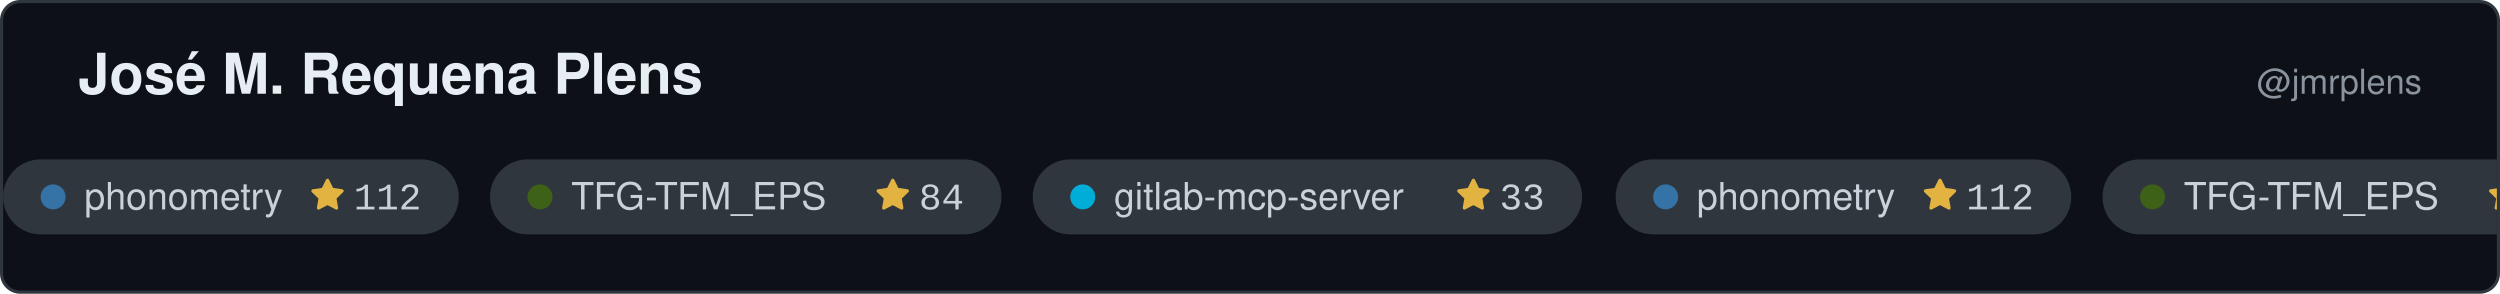
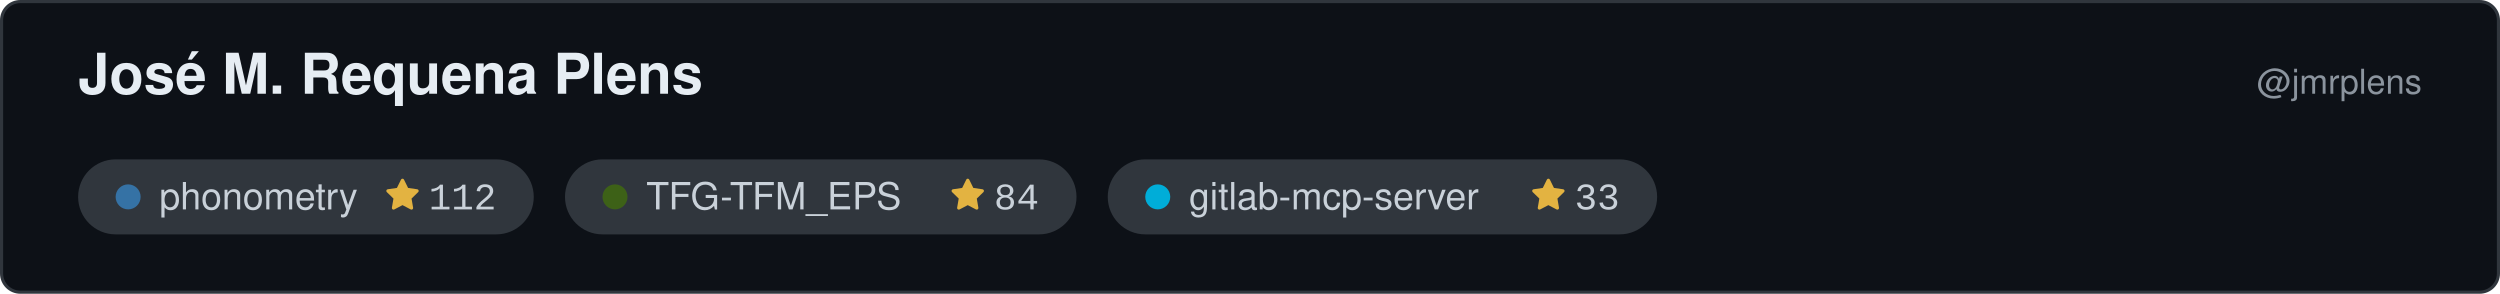
<svg xmlns="http://www.w3.org/2000/svg" width="800" height="94" viewBox="0 0 800 94" role="img" aria-labelledby="ghcTitle ghcDesc">
  <style>
.bg{fill:#0d1117;stroke:#30363d}
.panel{fill:#161b22}
.t,.v,.big{fill:#e6edf3}
.d,.l,.h,.s{fill:#8b949e}
.n,.c{fill:#c9d1d9}
.star,.pill-v{fill:#e3b341}
.on-accent{fill:#0d1117}
.line{stroke:#58a6ff}
.area{fill:#58a6ff}
.axis,.edge{stroke:#30363d}
.track{fill:#30363d}
.ok{fill:#3fb950}
.fg{fill:#e6edf3}
.h0{fill:#151b23}.h1{fill:#033a16}.h2{fill:#196c2e}.h3{fill:#2ea043}.h4{fill:#56d364}
text{font-family:-apple-system,BlinkMacSystemFont,'Segoe UI',Helvetica,Arial,sans-serif}
.mono{font-family:ui-monospace,SFMono-Regular,'SF Mono',Menlo,Consolas,'Liberation Mono',monospace}
.t{font-size:18px;font-weight:600}
.d{font-size:11px}
.v{font-size:16px;font-weight:600}
.big{font-size:24px;font-weight:700}
.l{font-size:11px}
.h{font-size:10px;font-weight:600;letter-spacing:0.08em}
.n{font-size:12px}
.s{font-size:11px}
.c{font-size:12px}
.line{fill:none;stroke-width:2;stroke-linecap:round;stroke-linejoin:round}
.area{fill-opacity:0.14;stroke:none}
.axis{stroke-width:1}
.edge{fill:none;stroke-width:1}
- .m0{animation:m0 3.69s linear 1}
- @keyframes m0{0%{transform:translateX(0px)}100%{transform:translateX(-516px)}}
+ .m0{animation:m0 5.36s linear 1}
+ @keyframes m0{0%{transform:translateX(0px)}100%{transform:translateX(-750px)}}
@media (prefers-reduced-motion:reduce){.m0{animation:none}}
</style>
  <rect class="bg" x="0.5" y="0.5" width="799" height="93" rx="6" />
  <text class="t" x="25" y="30" text-anchor="start">José M. Requena Plens</text>
  <text class="s" x="775" y="30" text-anchor="end">@jmrplens</text>
-   <svg x="1" y="46" width="798" height="34">
+   <svg x="25" y="46" width="750" height="34">
    <g class="m0">
      <rect class="track" x="0" y="5" width="145.8" height="24" rx="12" />
      <circle cx="16" cy="17" r="4" fill="#3572a5" />
      <text class="n" x="26" y="21" text-anchor="start">phonometry</text>
      <path class="star" transform="translate(98.2 11) scale(0.7)" d="M8 .25a.75.75 0 0 1 .673.418l1.882 3.815 4.21.612a.75.75 0 0 1 .416 1.279l-3.046 2.97.719 4.192a.75.75 0 0 1-1.088.791L8 12.347l-3.766 1.98a.75.75 0 0 1-1.088-.79l.72-4.194L.818 6.374a.75.75 0 0 1 .416-1.28l4.21-.611L7.327.668A.75.75 0 0 1 8 .25Z" />
      <text class="c mono" x="112.2" y="21" text-anchor="start">112</text>
      <rect class="track" x="155.8" y="5" width="163.68" height="24" rx="12" />
      <circle cx="171.8" cy="17" r="4" fill="#3d6117" />
      <text class="n" x="181.8" y="21" text-anchor="start">TFG-TFM_EPS</text>
      <path class="star" transform="translate(279.08 11) scale(0.7)" d="M8 .25a.75.75 0 0 1 .673.418l1.882 3.815 4.21.612a.75.75 0 0 1 .416 1.279l-3.046 2.97.719 4.192a.75.75 0 0 1-1.088.791L8 12.347l-3.766 1.98a.75.75 0 0 1-1.088-.79l.72-4.194L.818 6.374a.75.75 0 0 1 .416-1.28l4.21-.611L7.327.668A.75.75 0 0 1 8 .25Z" />
      <text class="c mono" x="293.08" y="21" text-anchor="start">84</text>
      <rect class="track" x="329.48" y="5" width="175.8" height="24" rx="12" />
      <circle cx="345.48" cy="17" r="4" fill="#00add8" />
      <text class="n" x="355.48" y="21" text-anchor="start">gitlab-mcp-server</text>
      <path class="star" transform="translate(464.88 11) scale(0.7)" d="M8 .25a.75.75 0 0 1 .673.418l1.882 3.815 4.21.612a.75.75 0 0 1 .416 1.279l-3.046 2.97.719 4.192a.75.75 0 0 1-1.088.791L8 12.347l-3.766 1.98a.75.75 0 0 1-1.088-.79l.72-4.194L.818 6.374a.75.75 0 0 1 .416-1.28l4.21-.611L7.327.668A.75.75 0 0 1 8 .25Z" />
      <text class="c mono" x="478.88" y="21" text-anchor="start">33</text>
-       <rect class="track" x="516" y="5" width="145.8" height="24" rx="12" />
-       <circle cx="532" cy="17" r="4" fill="#3572a5" />
-       <text class="n" x="542" y="21" text-anchor="start">phonometry</text>
-       <path class="star" transform="translate(614.2 11) scale(0.7)" d="M8 .25a.75.75 0 0 1 .673.418l1.882 3.815 4.21.612a.75.75 0 0 1 .416 1.279l-3.046 2.97.719 4.192a.75.75 0 0 1-1.088.791L8 12.347l-3.766 1.98a.75.75 0 0 1-1.088-.79l.72-4.194L.818 6.374a.75.75 0 0 1 .416-1.28l4.21-.611L7.327.668A.75.75 0 0 1 8 .25Z" />
-       <text class="c mono" x="628.2" y="21" text-anchor="start">112</text>
-       <rect class="track" x="671.8" y="5" width="163.68" height="24" rx="12" />
-       <circle cx="687.8" cy="17" r="4" fill="#3d6117" />
-       <text class="n" x="697.8" y="21" text-anchor="start">TFG-TFM_EPS</text>
-       <path class="star" transform="translate(795.08 11) scale(0.7)" d="M8 .25a.75.75 0 0 1 .673.418l1.882 3.815 4.21.612a.75.75 0 0 1 .416 1.279l-3.046 2.97.719 4.192a.75.75 0 0 1-1.088.791L8 12.347l-3.766 1.98a.75.75 0 0 1-1.088-.79l.72-4.194L.818 6.374a.75.75 0 0 1 .416-1.28l4.21-.611L7.327.668A.75.75 0 0 1 8 .25Z" />
-       <text class="c mono" x="809.08" y="21" text-anchor="start">84</text>
-       <rect class="track" x="845.48" y="5" width="175.8" height="24" rx="12" />
-       <circle cx="861.48" cy="17" r="4" fill="#00add8" />
-       <text class="n" x="871.48" y="21" text-anchor="start">gitlab-mcp-server</text>
-       <path class="star" transform="translate(980.88 11) scale(0.7)" d="M8 .25a.75.75 0 0 1 .673.418l1.882 3.815 4.21.612a.75.75 0 0 1 .416 1.279l-3.046 2.97.719 4.192a.75.75 0 0 1-1.088.791L8 12.347l-3.766 1.98a.75.75 0 0 1-1.088-.79l.72-4.194L.818 6.374a.75.75 0 0 1 .416-1.28l4.21-.611L7.327.668A.75.75 0 0 1 8 .25Z" />
-       <text class="c mono" x="994.88" y="21" text-anchor="start">33</text>
-       <rect class="track" x="1032" y="5" width="145.8" height="24" rx="12" />
-       <circle cx="1048" cy="17" r="4" fill="#3572a5" />
-       <text class="n" x="1058" y="21" text-anchor="start">phonometry</text>
-       <path class="star" transform="translate(1130.2 11) scale(0.7)" d="M8 .25a.75.75 0 0 1 .673.418l1.882 3.815 4.21.612a.75.75 0 0 1 .416 1.279l-3.046 2.97.719 4.192a.75.75 0 0 1-1.088.791L8 12.347l-3.766 1.98a.75.75 0 0 1-1.088-.79l.72-4.194L.818 6.374a.75.75 0 0 1 .416-1.28l4.21-.611L7.327.668A.75.75 0 0 1 8 .25Z" />
-       <text class="c mono" x="1144.2" y="21" text-anchor="start">112</text>
-       <rect class="track" x="1187.8" y="5" width="163.68" height="24" rx="12" />
-       <circle cx="1203.8" cy="17" r="4" fill="#3d6117" />
-       <text class="n" x="1213.8" y="21" text-anchor="start">TFG-TFM_EPS</text>
-       <path class="star" transform="translate(1311.08 11) scale(0.7)" d="M8 .25a.75.75 0 0 1 .673.418l1.882 3.815 4.21.612a.75.75 0 0 1 .416 1.279l-3.046 2.97.719 4.192a.75.75 0 0 1-1.088.791L8 12.347l-3.766 1.98a.75.75 0 0 1-1.088-.79l.72-4.194L.818 6.374a.75.75 0 0 1 .416-1.28l4.21-.611L7.327.668A.75.75 0 0 1 8 .25Z" />
-       <text class="c mono" x="1325.08" y="21" text-anchor="start">84</text>
-       <rect class="track" x="1361.48" y="5" width="175.8" height="24" rx="12" />
-       <circle cx="1377.48" cy="17" r="4" fill="#00add8" />
-       <text class="n" x="1387.48" y="21" text-anchor="start">gitlab-mcp-server</text>
-       <path class="star" transform="translate(1496.88 11) scale(0.7)" d="M8 .25a.75.75 0 0 1 .673.418l1.882 3.815 4.21.612a.75.75 0 0 1 .416 1.279l-3.046 2.97.719 4.192a.75.75 0 0 1-1.088.791L8 12.347l-3.766 1.98a.75.75 0 0 1-1.088-.79l.72-4.194L.818 6.374a.75.75 0 0 1 .416-1.28l4.21-.611L7.327.668A.75.75 0 0 1 8 .25Z" />
-       <text class="c mono" x="1510.88" y="21" text-anchor="start">33</text>
+       <rect class="track" x="750" y="5" width="145.8" height="24" rx="12" />
+       <circle cx="766" cy="17" r="4" fill="#3572a5" />
+       <text class="n" x="776" y="21" text-anchor="start">phonometry</text>
+       <path class="star" transform="translate(848.2 11) scale(0.7)" d="M8 .25a.75.75 0 0 1 .673.418l1.882 3.815 4.21.612a.75.75 0 0 1 .416 1.279l-3.046 2.97.719 4.192a.75.75 0 0 1-1.088.791L8 12.347l-3.766 1.98a.75.75 0 0 1-1.088-.79l.72-4.194L.818 6.374a.75.75 0 0 1 .416-1.28l4.21-.611L7.327.668A.75.75 0 0 1 8 .25Z" />
+       <text class="c mono" x="862.2" y="21" text-anchor="start">112</text>
+       <rect class="track" x="905.8" y="5" width="163.68" height="24" rx="12" />
+       <circle cx="921.8" cy="17" r="4" fill="#3d6117" />
+       <text class="n" x="931.8" y="21" text-anchor="start">TFG-TFM_EPS</text>
+       <path class="star" transform="translate(1029.08 11) scale(0.7)" d="M8 .25a.75.75 0 0 1 .673.418l1.882 3.815 4.21.612a.75.75 0 0 1 .416 1.279l-3.046 2.97.719 4.192a.75.75 0 0 1-1.088.791L8 12.347l-3.766 1.98a.75.75 0 0 1-1.088-.79l.72-4.194L.818 6.374a.75.75 0 0 1 .416-1.28l4.21-.611L7.327.668A.75.75 0 0 1 8 .25Z" />
+       <text class="c mono" x="1043.08" y="21" text-anchor="start">84</text>
+       <rect class="track" x="1079.48" y="5" width="175.8" height="24" rx="12" />
+       <circle cx="1095.48" cy="17" r="4" fill="#00add8" />
+       <text class="n" x="1105.48" y="21" text-anchor="start">gitlab-mcp-server</text>
+       <path class="star" transform="translate(1214.88 11) scale(0.7)" d="M8 .25a.75.75 0 0 1 .673.418l1.882 3.815 4.21.612a.75.75 0 0 1 .416 1.279l-3.046 2.97.719 4.192a.75.75 0 0 1-1.088.791L8 12.347l-3.766 1.98a.75.75 0 0 1-1.088-.79l.72-4.194L.818 6.374a.75.75 0 0 1 .416-1.28l4.21-.611L7.327.668A.75.75 0 0 1 8 .25Z" />
+       <text class="c mono" x="1228.88" y="21" text-anchor="start">33</text>
    </g>
  </svg>
</svg>
